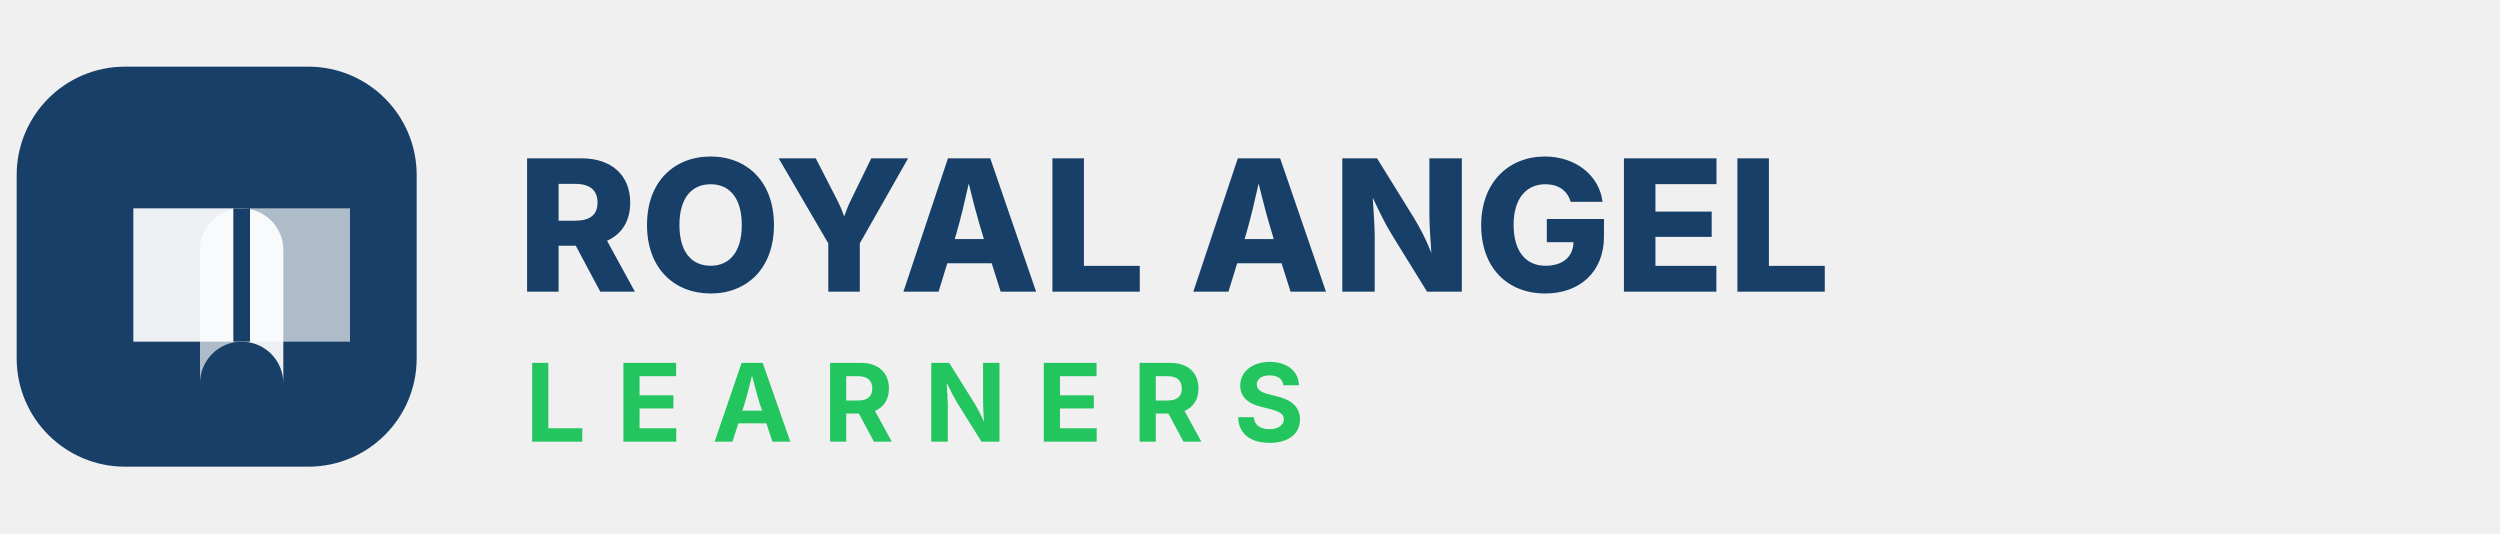
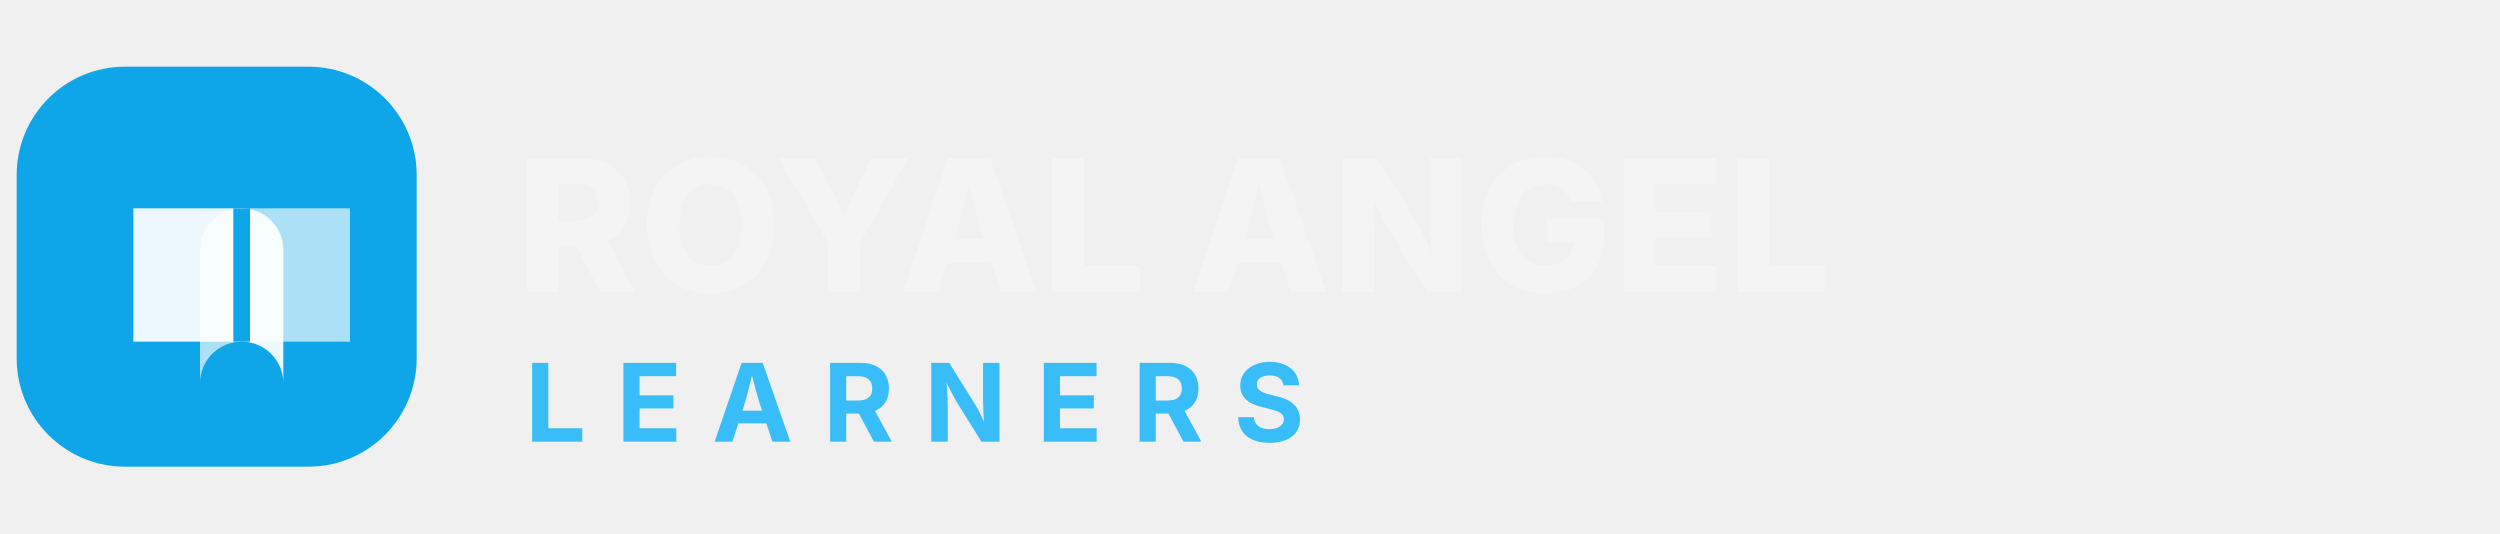
<svg xmlns="http://www.w3.org/2000/svg" viewBox="0 0 300 64" role="img" aria-label="Royal Angel Learners">
-   <rect x="2" y="8" width="48" height="48" rx="13" fill="#173f67" />
+   <rect x="2" y="8" width="48" height="48" rx="13" fill="#0ea5e9" />
  <path d="M16 25h13a5 5 0 0 1 5 5v16a5 5 0 0 0-5-5H16z" fill="#ffffff" opacity="0.92" />
  <path d="M42 25H29a5 5 0 0 0-5 5v16a5 5 0 0 1 5-5h13z" fill="#ffffff" opacity="0.65" />
-   <path d="M29 25v16" stroke="#173f67" stroke-width="2" />
-   <text x="62" y="35" font-family="Segoe UI, Inter, Arial, sans-serif" font-size="22" font-weight="800" fill="#173f67" letter-spacing="0.2">ROYAL ANGEL</text>
-   <text x="63" y="53" font-family="Segoe UI, Inter, Arial, sans-serif" font-size="13" font-weight="700" fill="#22c55e" letter-spacing="3.6">LEARNERS</text>
+   <path d="M29 25v16" stroke="#0ea5e9" stroke-width="2" />
+   <text x="62" y="35" font-family="Segoe UI, Inter, Arial, sans-serif" font-size="22" font-weight="800" fill="#f4f4f5" letter-spacing="0.2">ROYAL ANGEL</text>
+   <text x="63" y="53" font-family="Segoe UI, Inter, Arial, sans-serif" font-size="13" font-weight="700" fill="#38bdf8" letter-spacing="3.6">LEARNERS</text>
</svg>
